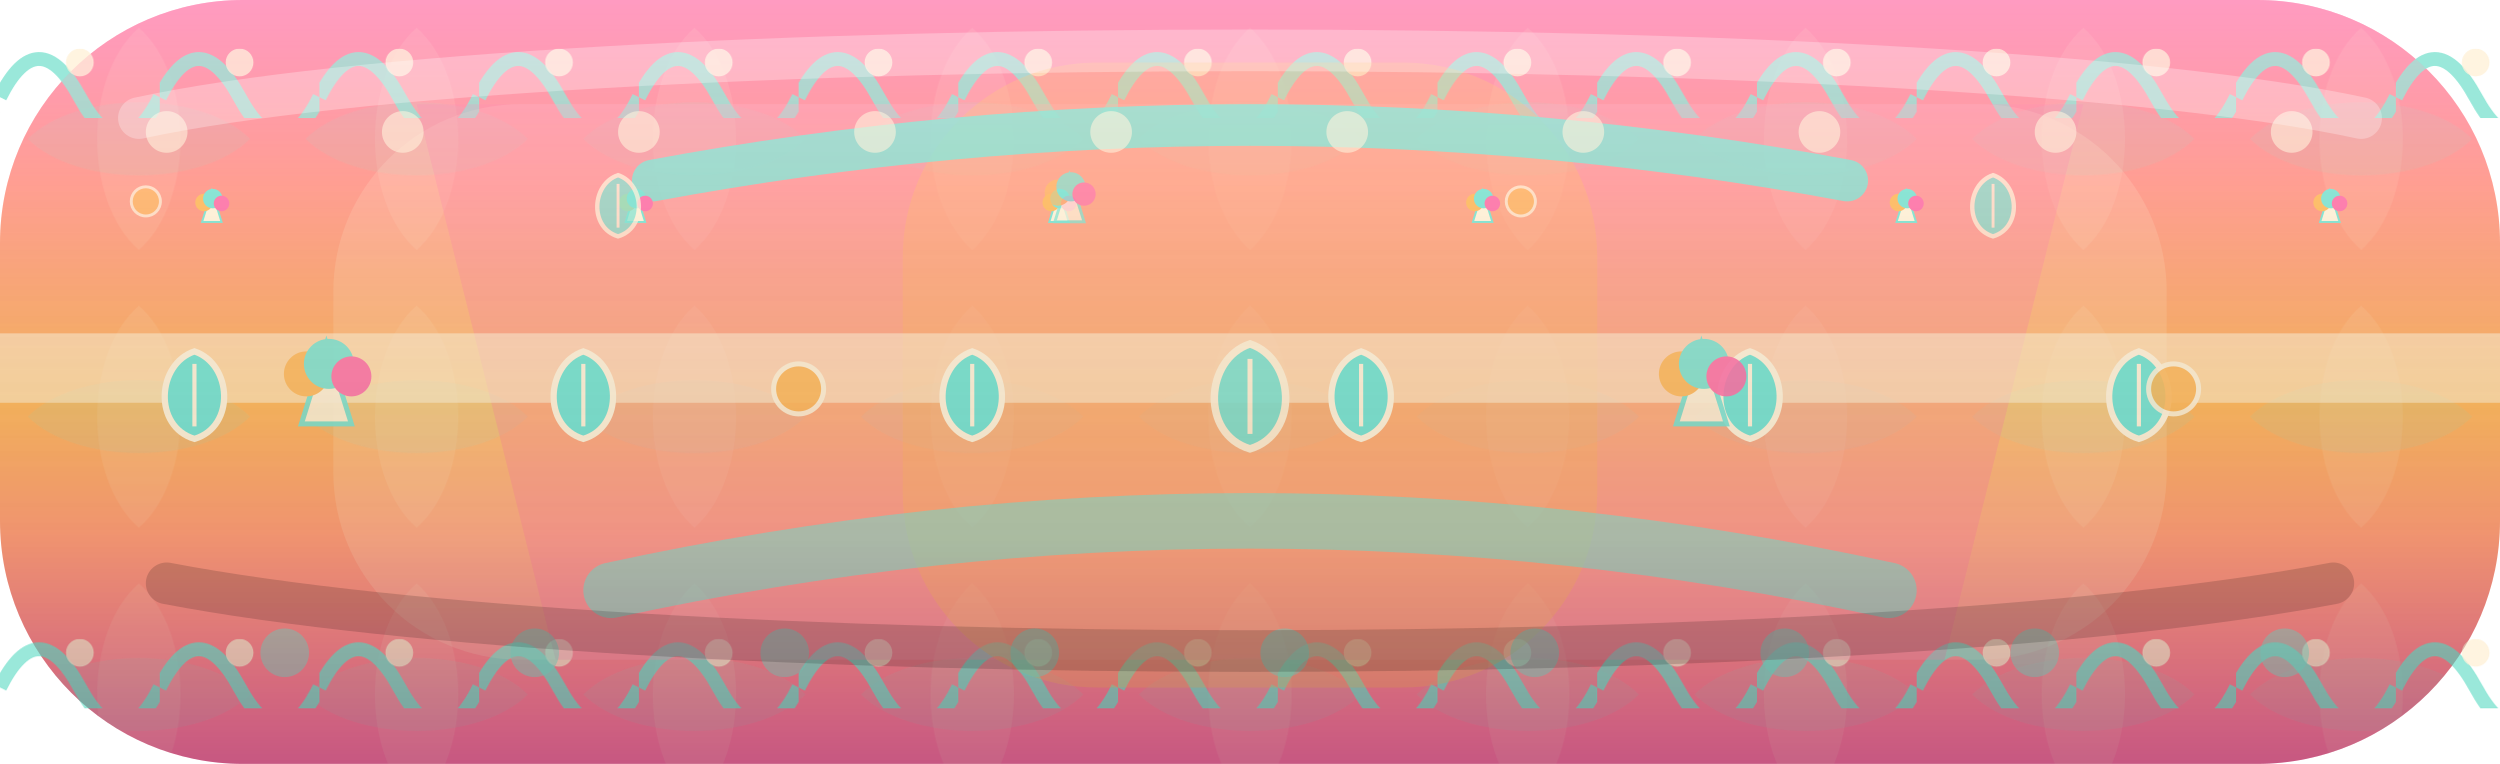
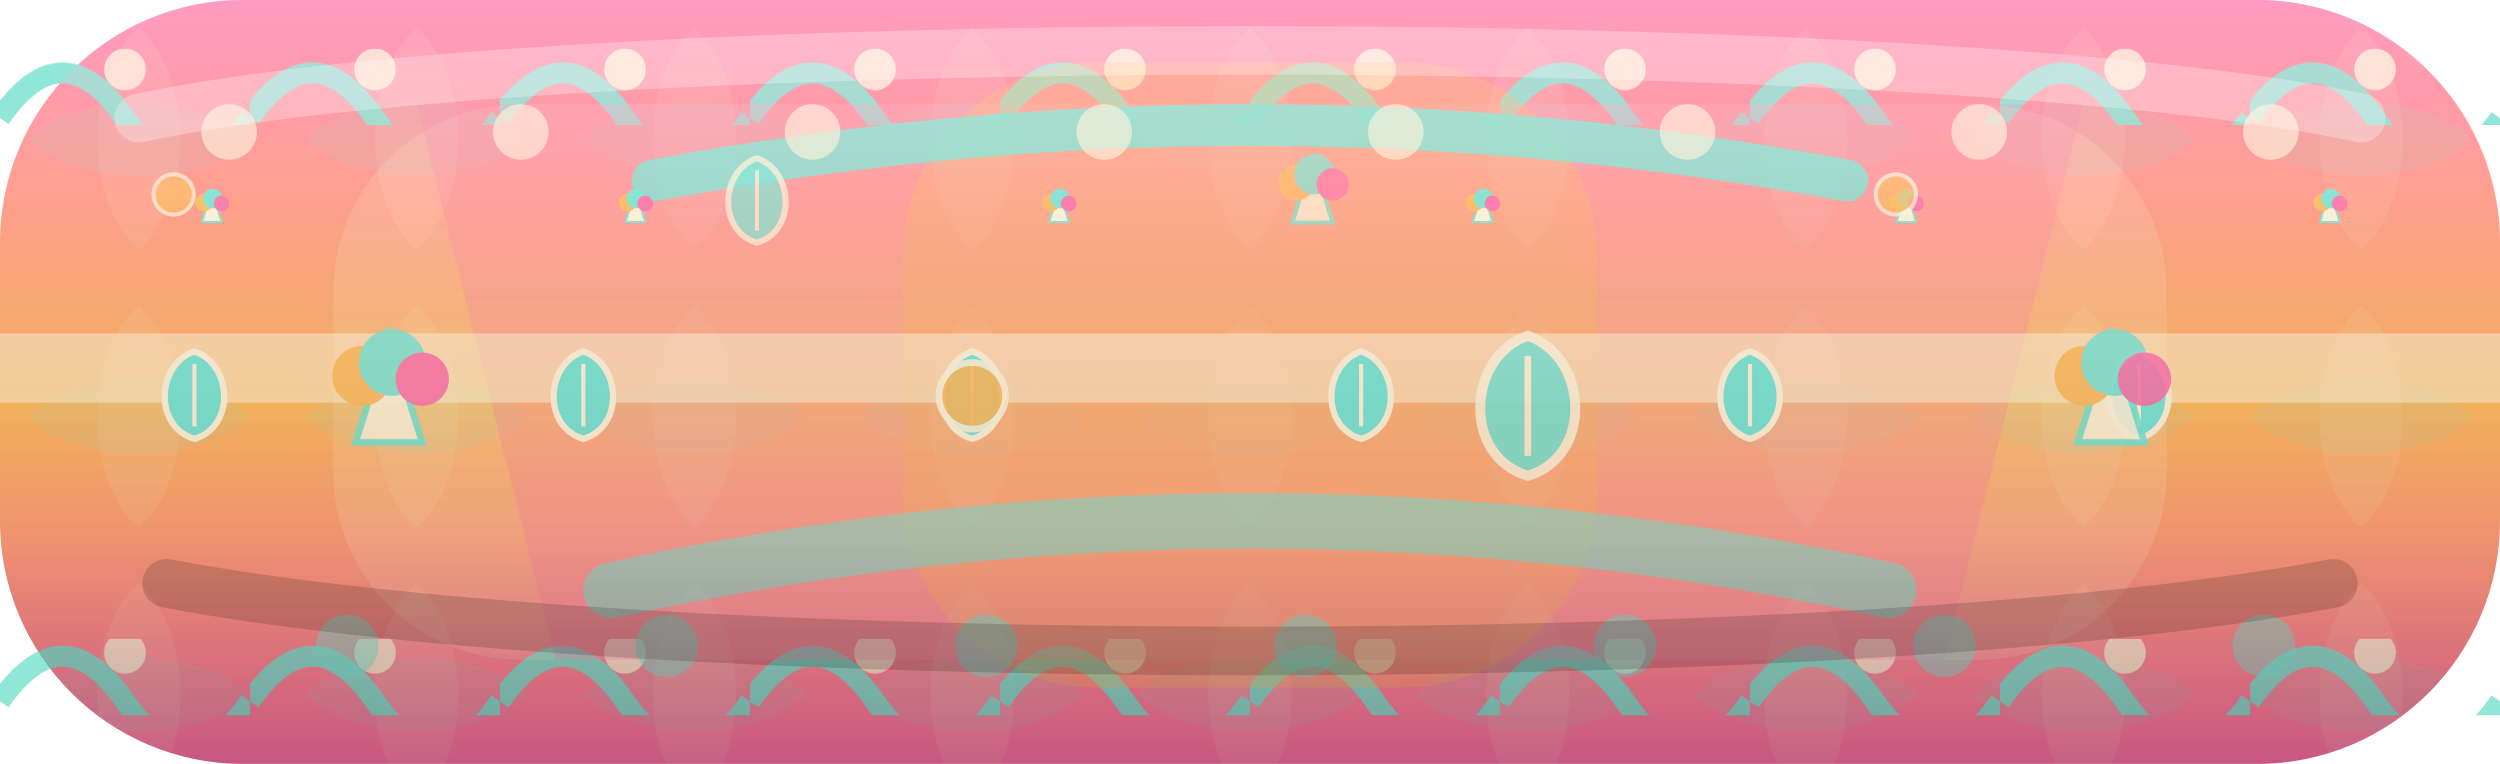
<svg xmlns="http://www.w3.org/2000/svg" width="720" height="220" viewBox="0 0 720 220">
  <defs>
    <linearGradient id="bg" x1="0" y1="0" x2="0" y2="1">
      <stop offset="0%" stop-color="#ff70a6" />
      <stop offset="52%" stop-color="#ffb85a" />
      <stop offset="100%" stop-color="#ff70a6" />
    </linearGradient>
    <linearGradient id="satin" x1="0" y1="0" x2="0" y2="1">
      <stop offset="0%" stop-color="rgba(255,255,255,0.30)" />
      <stop offset="24%" stop-color="rgba(255,255,255,0.12)" />
      <stop offset="70%" stop-color="rgba(0,0,0,0.06)" />
      <stop offset="100%" stop-color="rgba(0,0,0,0.22)" />
    </linearGradient>
    <pattern id="brocade-summer2" width="80" height="80" patternUnits="userSpaceOnUse">
      <path d="M 40 8 C 56 22, 56 58, 40 72 C 24 58, 24 22, 40 8 Z" fill="#fff0d5" opacity="0.10" />
      <path d="M 8 40 C 22 26, 58 26, 72 40 C 58 54, 22 54, 8 40 Z" fill="#7be2cf" opacity="0.10" />
    </pattern>
-     <pattern id="trim-summer2" width="46" height="34" patternUnits="userSpaceOnUse">
-       <path d="M 0 28 Q 11 6 23 28 T 46 28" stroke="#7be2cf" stroke-width="4" fill="none" opacity="0.85" />
-       <circle cx="23" cy="18" r="4" fill="#fff0d5" opacity="0.8" />
+     <pattern id="trim-summer2" width="72" height="42" patternUnits="userSpaceOnUse">
+       <path d="M 0 34 Q 18 8 36 34 T 72 34" stroke="#7be2cf" stroke-width="6" fill="none" opacity="0.92" />
+       <circle cx="36" cy="20" r="6" fill="#fff0d5" opacity="0.86" />
    </pattern>
  </defs>
  <rect width="720" height="220" rx="70" fill="url(#bg)" />
  <rect x="0" y="0" width="720" height="220" rx="70" fill="url(#brocade-summer2)" />
  <rect x="0" y="14" width="720" height="22" fill="url(#trim-summer2)" opacity="0.90" />
  <rect x="0" y="184" width="720" height="22" fill="url(#trim-summer2)" opacity="0.90" />
  <rect x="96" y="30" width="528" height="160" rx="54" fill="#fff0d5" opacity="0.16" />
  <path d="M 120 30 L 600 30 L 560 190 L 160 190 Z" fill="#ff70a6" opacity="0.24" />
  <rect x="260" y="18" width="200" height="180" rx="56" fill="#ffb85a" opacity="0.32" />
  <path d="M 188 52 Q 360 20 532 52" stroke="#7be2cf" stroke-width="12" fill="none" stroke-linecap="round" opacity="0.82" />
  <path d="M 176 170 Q 360 130 544 170" stroke="#7be2cf" stroke-width="16" fill="none" stroke-linecap="round" opacity="0.56" />
  <rect x="0" y="96" width="720" height="20" fill="#fff0d5" opacity="0.56" />
  <g transform="translate(61 60)">
    <path d="M -2.8 3.92 L 0 -5.04 L 2.8 3.92 Z" fill="#fff0d5" stroke="#7be2cf" stroke-width="0.56" />
    <circle cx="-2.24" cy="-1.68" r="2.52" fill="#ffb85a" />
    <circle cx="0.28" cy="-2.8" r="2.8" fill="#7be2cf" />
    <circle cx="2.8" cy="-1.4" r="2.24" fill="#ff70a6" />
  </g>
  <g transform="translate(183 60)">
    <path d="M -2.8 3.92 L 0 -5.04 L 2.8 3.92 Z" fill="#fff0d5" stroke="#7be2cf" stroke-width="0.56" />
    <circle cx="-2.24" cy="-1.68" r="2.52" fill="#ffb85a" />
    <circle cx="0.28" cy="-2.8" r="2.8" fill="#7be2cf" />
    <circle cx="2.8" cy="-1.4" r="2.24" fill="#ff70a6" />
  </g>
  <g transform="translate(305 60)">
    <path d="M -2.8 3.92 L 0 -5.04 L 2.8 3.92 Z" fill="#fff0d5" stroke="#7be2cf" stroke-width="0.56" />
    <circle cx="-2.24" cy="-1.68" r="2.52" fill="#ffb85a" />
    <circle cx="0.28" cy="-2.8" r="2.8" fill="#7be2cf" />
    <circle cx="2.8" cy="-1.4" r="2.24" fill="#ff70a6" />
  </g>
  <g transform="translate(427 60)">
    <path d="M -2.8 3.92 L 0 -5.04 L 2.8 3.92 Z" fill="#fff0d5" stroke="#7be2cf" stroke-width="0.56" />
    <circle cx="-2.24" cy="-1.68" r="2.52" fill="#ffb85a" />
    <circle cx="0.28" cy="-2.8" r="2.8" fill="#7be2cf" />
    <circle cx="2.8" cy="-1.4" r="2.24" fill="#ff70a6" />
  </g>
  <g transform="translate(549 60)">
    <path d="M -2.8 3.92 L 0 -5.04 L 2.8 3.92 Z" fill="#fff0d5" stroke="#7be2cf" stroke-width="0.56" />
    <circle cx="-2.24" cy="-1.68" r="2.52" fill="#ffb85a" />
    <circle cx="0.28" cy="-2.8" r="2.8" fill="#7be2cf" />
    <circle cx="2.8" cy="-1.4" r="2.24" fill="#ff70a6" />
  </g>
  <g transform="translate(671 60)">
    <path d="M -2.8 3.92 L 0 -5.04 L 2.8 3.92 Z" fill="#fff0d5" stroke="#7be2cf" stroke-width="0.56" />
    <circle cx="-2.24" cy="-1.68" r="2.52" fill="#ffb85a" />
    <circle cx="0.28" cy="-2.8" r="2.8" fill="#7be2cf" />
    <circle cx="2.8" cy="-1.4" r="2.24" fill="#ff70a6" />
  </g>
  <g transform="translate(56 112)">
    <path d="M 0 -10.8 C 10.8 -7.2, 12 10.8, 0 14.4 C -12 10.8, -10.8 -7.2, 0 -10.8 Z" fill="#7be2cf" stroke="#fff0d5" stroke-width="1.8" />
    <path d="M 0 -7.2 L 0 10.8" stroke="#fff0d5" stroke-width="1.2" />
  </g>
  <g transform="translate(168 112)">
    <path d="M 0 -10.8 C 10.8 -7.2, 12 10.8, 0 14.4 C -12 10.8, -10.8 -7.2, 0 -10.8 Z" fill="#7be2cf" stroke="#fff0d5" stroke-width="1.8" />
    <path d="M 0 -7.2 L 0 10.8" stroke="#fff0d5" stroke-width="1.2" />
  </g>
  <g transform="translate(280 112)">
    <path d="M 0 -10.8 C 10.8 -7.2, 12 10.8, 0 14.4 C -12 10.8, -10.8 -7.2, 0 -10.8 Z" fill="#7be2cf" stroke="#fff0d5" stroke-width="1.8" />
    <path d="M 0 -7.2 L 0 10.8" stroke="#fff0d5" stroke-width="1.2" />
  </g>
  <g transform="translate(392 112)">
    <path d="M 0 -10.8 C 10.8 -7.2, 12 10.8, 0 14.4 C -12 10.8, -10.8 -7.2, 0 -10.8 Z" fill="#7be2cf" stroke="#fff0d5" stroke-width="1.8" />
    <path d="M 0 -7.2 L 0 10.8" stroke="#fff0d5" stroke-width="1.2" />
  </g>
  <g transform="translate(504 112)">
    <path d="M 0 -10.8 C 10.8 -7.2, 12 10.8, 0 14.4 C -12 10.8, -10.8 -7.2, 0 -10.8 Z" fill="#7be2cf" stroke="#fff0d5" stroke-width="1.8" />
    <path d="M 0 -7.2 L 0 10.8" stroke="#fff0d5" stroke-width="1.2" />
  </g>
  <g transform="translate(616 112)">
    <path d="M 0 -10.8 C 10.8 -7.2, 12 10.8, 0 14.4 C -12 10.8, -10.8 -7.2, 0 -10.8 Z" fill="#7be2cf" stroke="#fff0d5" stroke-width="1.8" />
    <path d="M 0 -7.2 L 0 10.8" stroke="#fff0d5" stroke-width="1.2" />
  </g>
  <g opacity="0.74">
-     <circle cx="42" cy="58" r="4.2" fill="#ffb85a" stroke="#fff0d5" stroke-width="0.84" />
-     <g transform="translate(178 58)">
-       <path d="M 0 -7.56 C 7.56 -5.04, 8.4 7.56, 0 10.08 C -8.4 7.56, -7.56 -5.04, 0 -7.56 Z" fill="#7be2cf" stroke="#fff0d5" stroke-width="1.26" />
-       <path d="M 0 -5.04 L 0 7.56" stroke="#fff0d5" stroke-width="0.84" />
+     <circle cx="50" cy="56" r="5.8" fill="#ffb85a" stroke="#fff0d5" stroke-width="1.16" />
+     <g transform="translate(218 56)">
+       <path d="M 0 -10.44 C 10.44 -6.96, 11.6 10.44, 0 13.92 C -11.6 10.44, -10.44 -6.96, 0 -10.44 Z" fill="#7be2cf" stroke="#fff0d5" stroke-width="1.74" />
+       <path d="M 0 -6.96 L 0 10.44" stroke="#fff0d5" stroke-width="1.16" />
    </g>
-     <g transform="translate(308 58)">
-       <path d="M -4.2 5.88 L 0 -7.56 L 4.2 5.88 Z" fill="#fff0d5" stroke="#7be2cf" stroke-width="0.84" />
-       <circle cx="-3.36" cy="-2.52" r="3.78" fill="#ffb85a" />
-       <circle cx="0.42" cy="-4.2" r="4.2" fill="#7be2cf" />
-       <circle cx="4.2" cy="-2.1" r="3.36" fill="#ff70a6" />
+     <g transform="translate(378 56)">
+       <path d="M -5.8 8.12 L 0 -10.44 L 5.8 8.12 Z" fill="#fff0d5" stroke="#7be2cf" stroke-width="1.16" />
+       <circle cx="-4.64" cy="-3.48" r="5.22" fill="#ffb85a" />
+       <circle cx="0.58" cy="-5.8" r="5.8" fill="#7be2cf" />
+       <circle cx="5.8" cy="-2.9" r="4.64" fill="#ff70a6" />
    </g>
-     <circle cx="438" cy="58" r="4.2" fill="#ffb85a" stroke="#fff0d5" stroke-width="0.84" />
-     <g transform="translate(574 58)">
-       <path d="M 0 -7.56 C 7.56 -5.04, 8.4 7.56, 0 10.08 C -8.4 7.56, -7.56 -5.04, 0 -7.56 Z" fill="#7be2cf" stroke="#fff0d5" stroke-width="1.26" />
-       <path d="M 0 -5.04 L 0 7.56" stroke="#fff0d5" stroke-width="0.84" />
+     <circle cx="546" cy="56" r="5.8" fill="#ffb85a" stroke="#fff0d5" stroke-width="1.16" />
+   </g>
+   <g opacity="0.88">
+     <g transform="translate(112 114)">
+       <path d="M -9.6 13.44 L 0 -17.28 L 9.6 13.44 Z" fill="#fff0d5" stroke="#7be2cf" stroke-width="1.92" />
+       <circle cx="-7.68" cy="-5.76" r="8.64" fill="#ffb85a" />
+       <circle cx="0.96" cy="-9.6" r="9.6" fill="#7be2cf" />
+       <circle cx="9.6" cy="-4.8" r="7.68" fill="#ff70a6" />
+     </g>
+     <circle cx="280" cy="114" r="9.6" fill="#ffb85a" stroke="#fff0d5" stroke-width="1.92" />
+     <g transform="translate(440 114)">
+       <path d="M 0 -17.28 C 17.28 -11.52, 19.2 17.28, 0 23.04 C -19.2 17.28, -17.28 -11.52, 0 -17.28 Z" fill="#7be2cf" stroke="#fff0d5" stroke-width="2.88" />
+       <path d="M 0 -11.52 L 0 17.28" stroke="#fff0d5" stroke-width="1.92" />
+     </g>
+     <g transform="translate(608 114)">
+       <path d="M -9.6 13.44 L 0 -17.28 L 9.6 13.44 Z" fill="#fff0d5" stroke="#7be2cf" stroke-width="1.92" />
+       <circle cx="-7.68" cy="-5.76" r="8.64" fill="#ffb85a" />
+       <circle cx="0.96" cy="-9.6" r="9.6" fill="#7be2cf" />
+       <circle cx="9.6" cy="-4.8" r="7.68" fill="#ff70a6" />
    </g>
  </g>
-   <g opacity="0.88">
-     <g transform="translate(94 112)">
-       <path d="M -7.2 10.08 L 0 -12.96 L 7.2 10.08 Z" fill="#fff0d5" stroke="#7be2cf" stroke-width="1.44" />
-       <circle cx="-5.76" cy="-4.32" r="6.48" fill="#ffb85a" />
-       <circle cx="0.72" cy="-7.2" r="7.2" fill="#7be2cf" />
-       <circle cx="7.2" cy="-3.6" r="5.76" fill="#ff70a6" />
-     </g>
-     <circle cx="230" cy="112" r="7.2" fill="#ffb85a" stroke="#fff0d5" stroke-width="1.44" />
-     <g transform="translate(360 112)">
-       <path d="M 0 -12.96 C 12.96 -8.64, 14.4 12.96, 0 17.28 C -14.4 12.96, -12.96 -8.64, 0 -12.96 Z" fill="#7be2cf" stroke="#fff0d5" stroke-width="2.16" />
-       <path d="M 0 -8.64 L 0 12.96" stroke="#fff0d5" stroke-width="1.44" />
-     </g>
-     <g transform="translate(490 112)">
-       <path d="M -7.2 10.08 L 0 -12.96 L 7.2 10.08 Z" fill="#fff0d5" stroke="#7be2cf" stroke-width="1.44" />
-       <circle cx="-5.76" cy="-4.32" r="6.48" fill="#ffb85a" />
-       <circle cx="0.72" cy="-7.2" r="7.2" fill="#7be2cf" />
-       <circle cx="7.2" cy="-3.6" r="5.76" fill="#ff70a6" />
-     </g>
-     <circle cx="626" cy="112" r="7.2" fill="#ffb85a" stroke="#fff0d5" stroke-width="1.44" />
-   </g>
  <g opacity="0.82">
-     <circle cx="48" cy="38" r="6" fill="#fff0d5" opacity="0.72" />
-     <circle cx="116" cy="38" r="6" fill="#fff0d5" opacity="0.72" />
-     <circle cx="184" cy="38" r="6" fill="#fff0d5" opacity="0.72" />
-     <circle cx="252" cy="38" r="6" fill="#fff0d5" opacity="0.72" />
-     <circle cx="320" cy="38" r="6" fill="#fff0d5" opacity="0.72" />
-     <circle cx="388" cy="38" r="6" fill="#fff0d5" opacity="0.72" />
-     <circle cx="456" cy="38" r="6" fill="#fff0d5" opacity="0.72" />
-     <circle cx="524" cy="38" r="6" fill="#fff0d5" opacity="0.72" />
-     <circle cx="592" cy="38" r="6" fill="#fff0d5" opacity="0.72" />
-     <circle cx="660" cy="38" r="6" fill="#fff0d5" opacity="0.72" />
+     <circle cx="66" cy="38" r="8" fill="#fff0d5" opacity="0.78" />
+     <circle cx="150" cy="38" r="8" fill="#fff0d5" opacity="0.78" />
+     <circle cx="234" cy="38" r="8" fill="#fff0d5" opacity="0.78" />
+     <circle cx="318" cy="38" r="8" fill="#fff0d5" opacity="0.78" />
+     <circle cx="402" cy="38" r="8" fill="#fff0d5" opacity="0.78" />
+     <circle cx="486" cy="38" r="8" fill="#fff0d5" opacity="0.78" />
+     <circle cx="570" cy="38" r="8" fill="#fff0d5" opacity="0.78" />
+     <circle cx="654" cy="38" r="8" fill="#fff0d5" opacity="0.78" />
  </g>
  <g opacity="0.72">
-     <circle cx="82" cy="188" r="7" fill="#7be2cf" opacity="0.65" />
-     <circle cx="154" cy="188" r="7" fill="#7be2cf" opacity="0.65" />
-     <circle cx="226" cy="188" r="7" fill="#7be2cf" opacity="0.65" />
-     <circle cx="298" cy="188" r="7" fill="#7be2cf" opacity="0.65" />
-     <circle cx="370" cy="188" r="7" fill="#7be2cf" opacity="0.65" />
-     <circle cx="442" cy="188" r="7" fill="#7be2cf" opacity="0.65" />
-     <circle cx="514" cy="188" r="7" fill="#7be2cf" opacity="0.65" />
-     <circle cx="586" cy="188" r="7" fill="#7be2cf" opacity="0.65" />
-     <circle cx="658" cy="188" r="7" fill="#7be2cf" opacity="0.65" />
+     <circle cx="100" cy="186" r="9" fill="#7be2cf" opacity="0.68" />
+     <circle cx="192" cy="186" r="9" fill="#7be2cf" opacity="0.68" />
+     <circle cx="284" cy="186" r="9" fill="#7be2cf" opacity="0.68" />
+     <circle cx="376" cy="186" r="9" fill="#7be2cf" opacity="0.68" />
+     <circle cx="468" cy="186" r="9" fill="#7be2cf" opacity="0.68" />
+     <circle cx="560" cy="186" r="9" fill="#7be2cf" opacity="0.68" />
+     <circle cx="652" cy="186" r="9" fill="#7be2cf" opacity="0.68" />
  </g>
  <rect x="0" y="0" width="720" height="220" rx="70" fill="url(#satin)" />
-   <path d="M 40 34 C 160 8, 560 8, 680 34" stroke="rgba(255,255,255,0.28)" stroke-width="12" stroke-linecap="round" fill="none" />
-   <path d="M 48 168 C 184 194, 536 194, 672 168" stroke="rgba(0,0,0,0.16)" stroke-width="12" stroke-linecap="round" fill="none" />
+   <path d="M 40 34 C 160 8, 560 8, 680 34" stroke="rgba(255,255,255,0.28)" stroke-width="14" stroke-linecap="round" fill="none" />
+   <path d="M 48 168 C 184 194, 536 194, 672 168" stroke="rgba(0,0,0,0.16)" stroke-width="14" stroke-linecap="round" fill="none" />
</svg>
